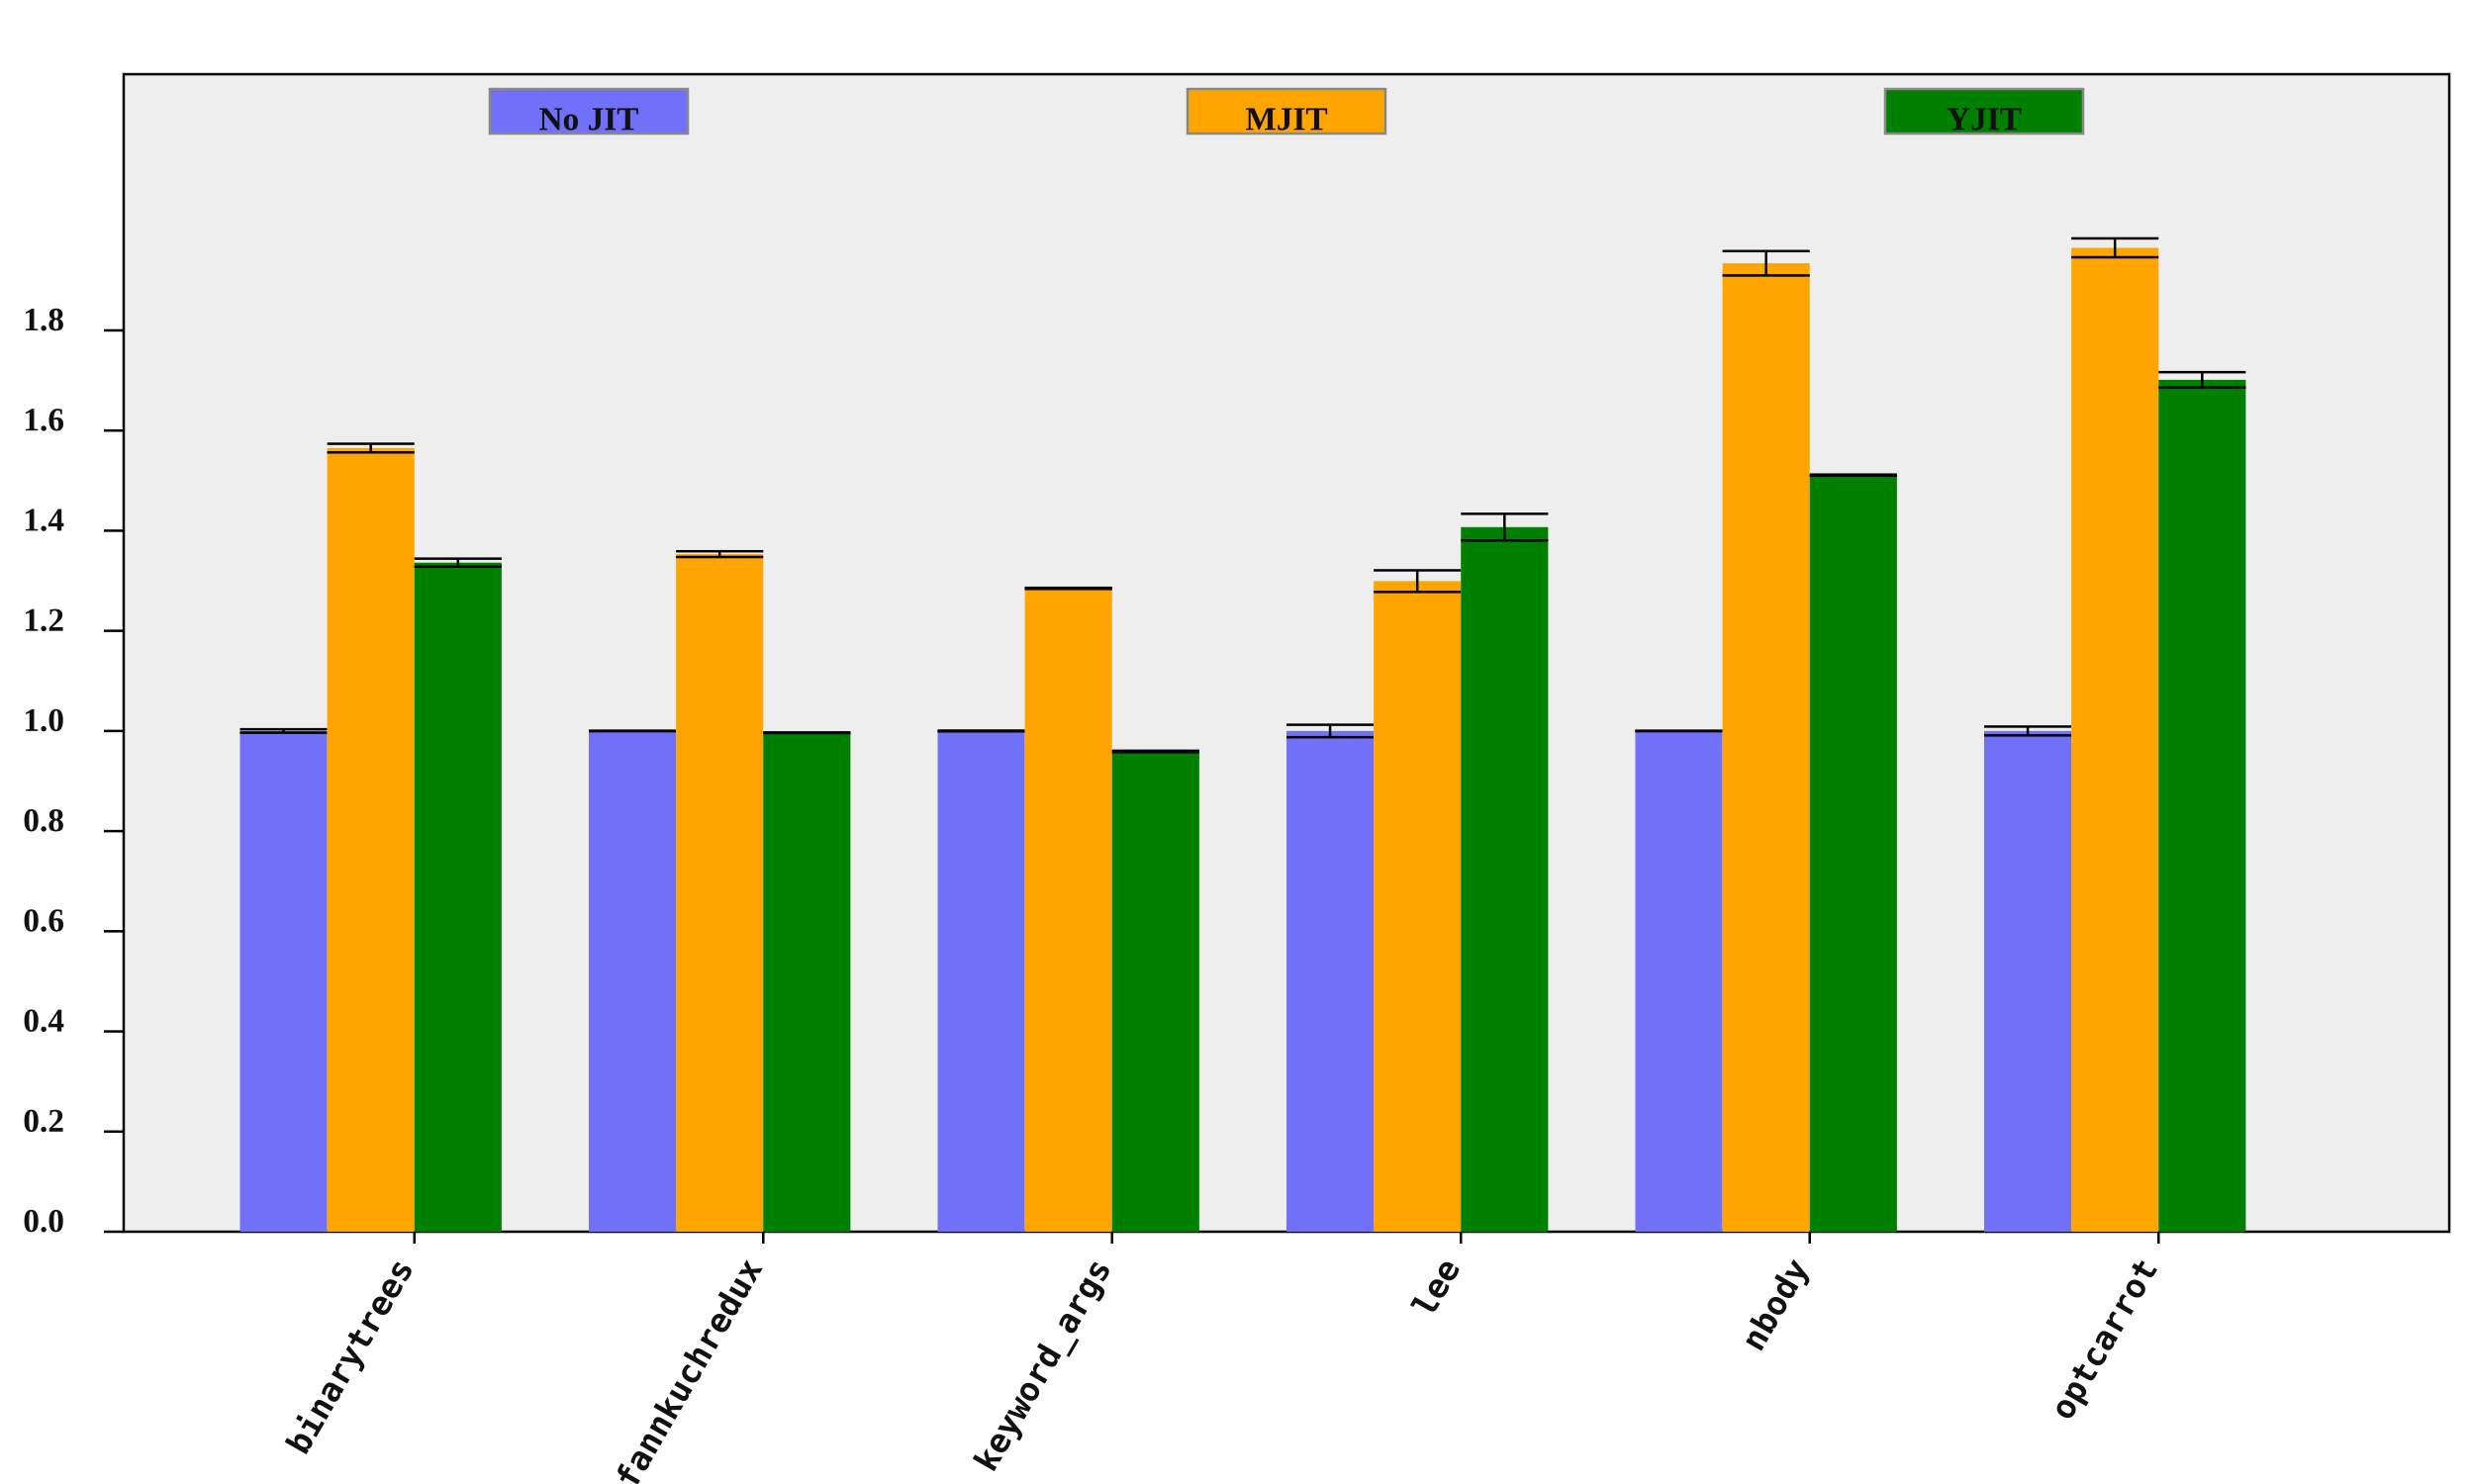
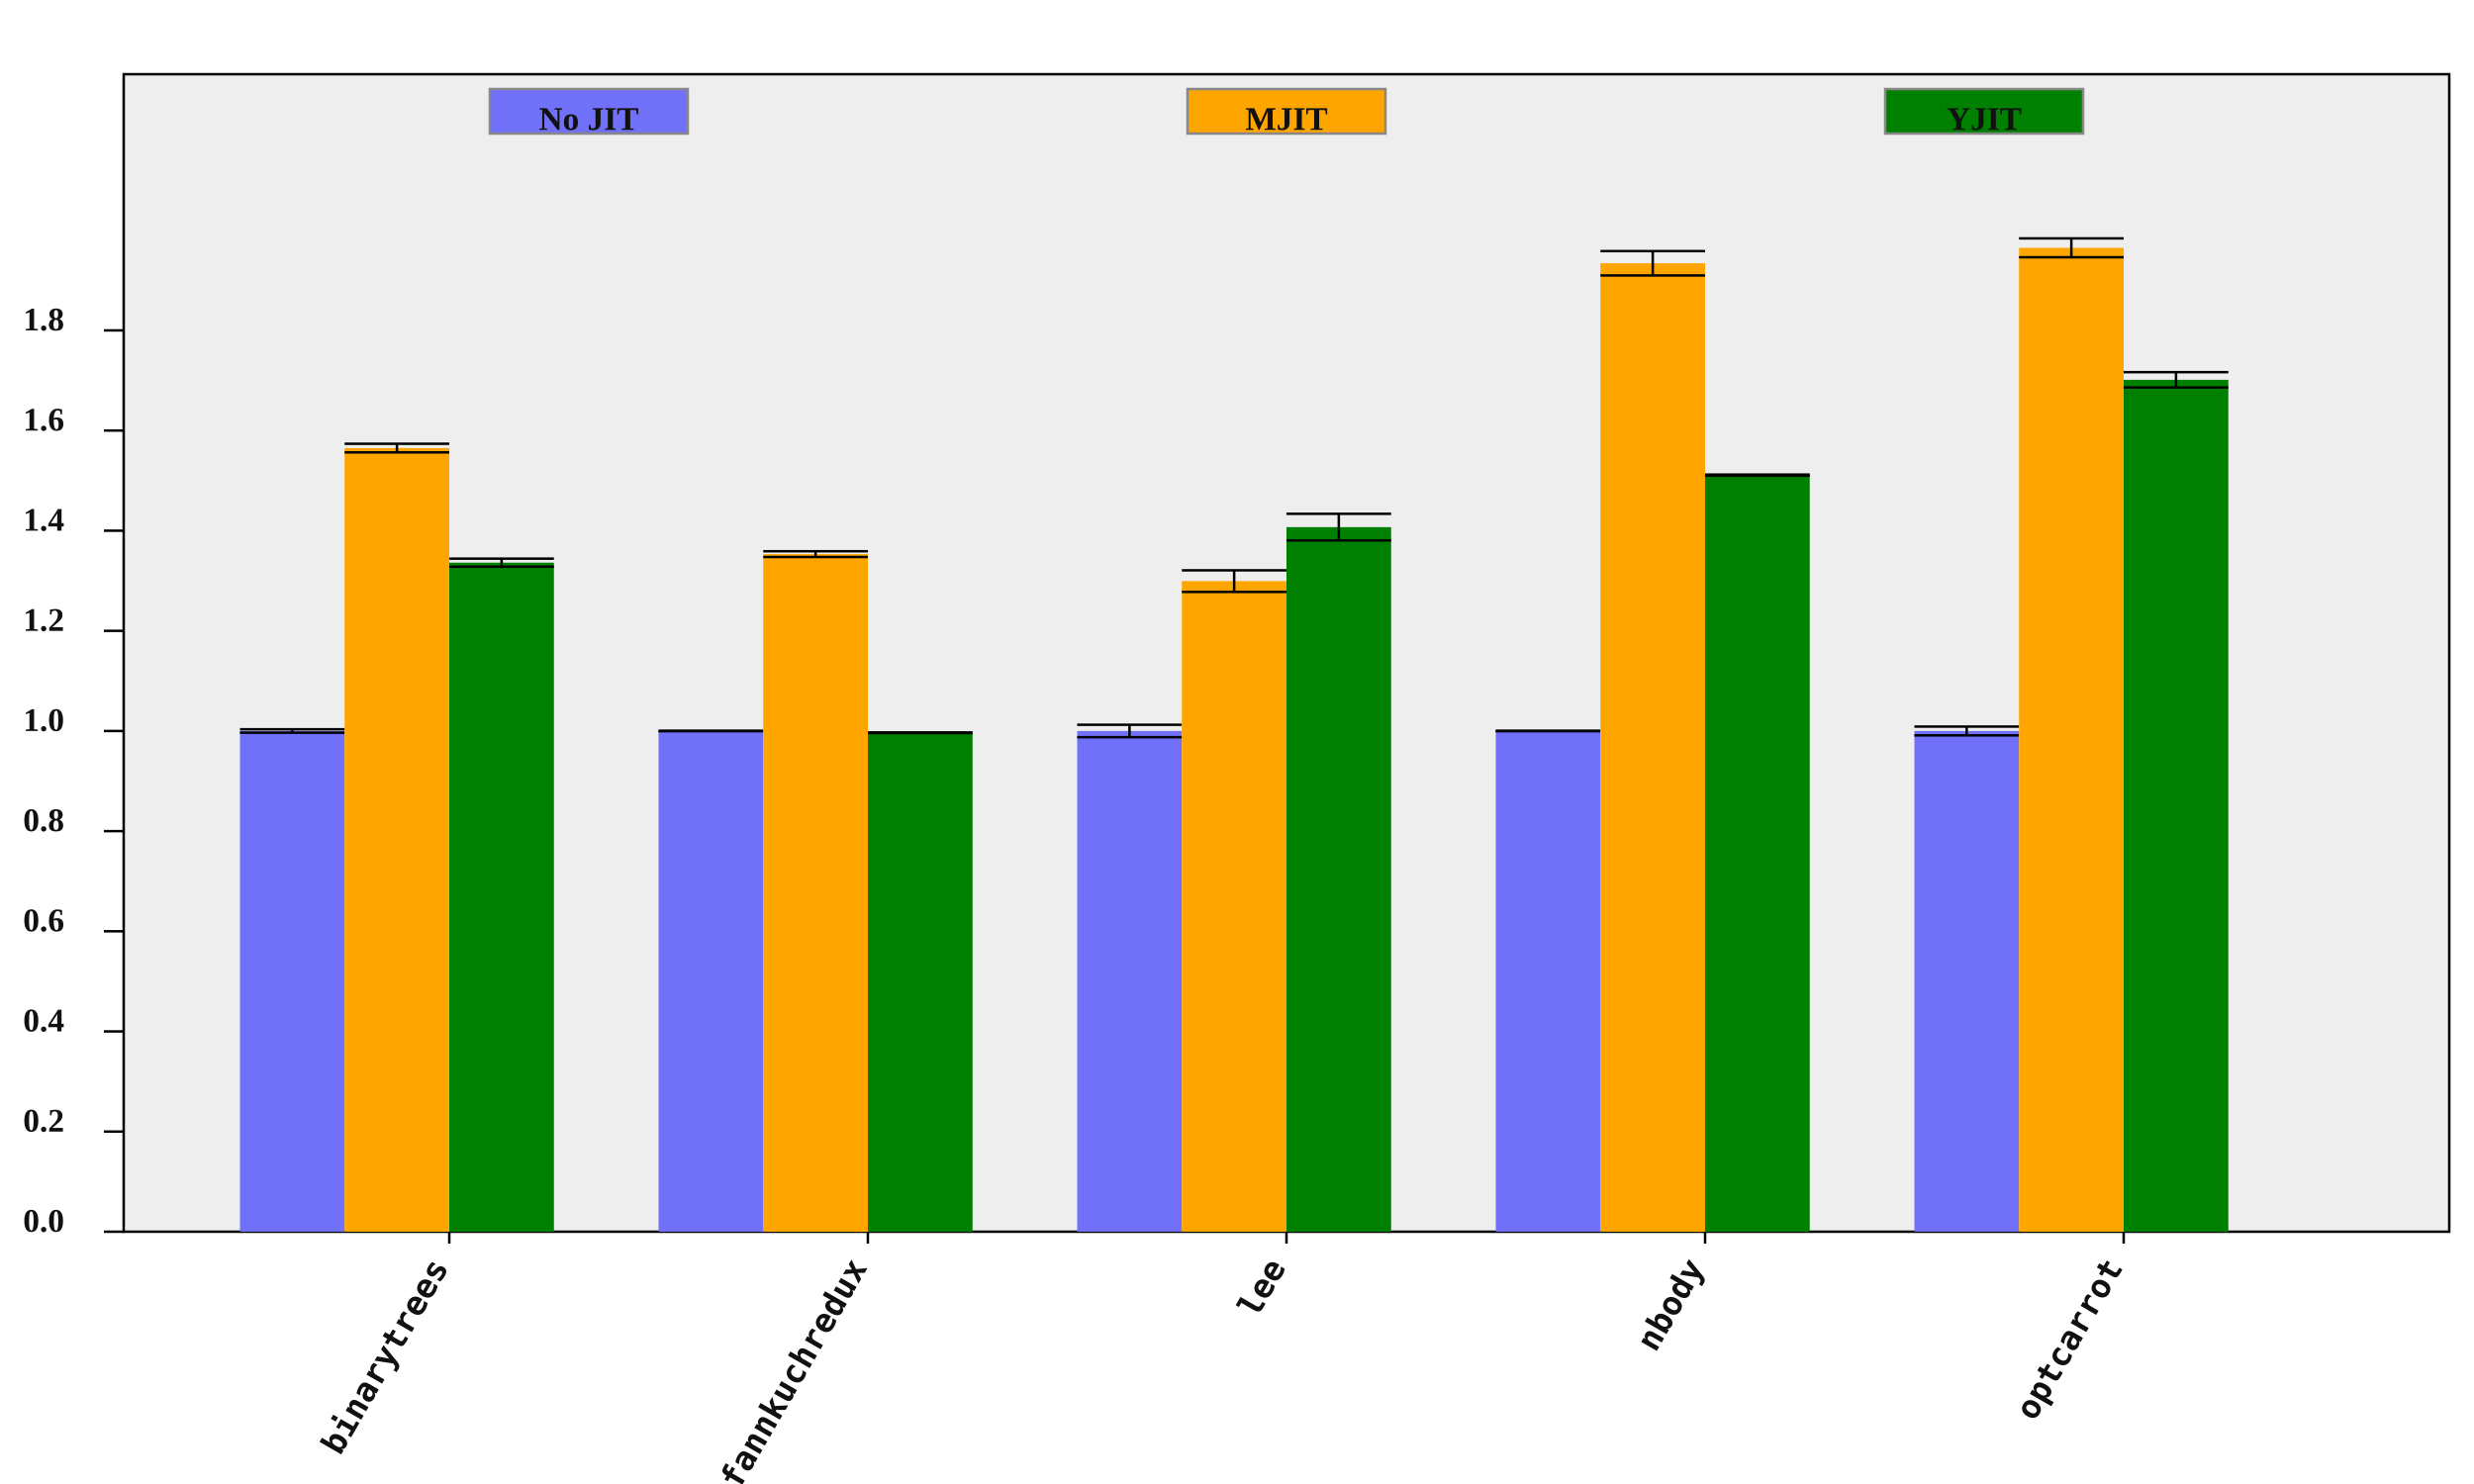
<svg xmlns="http://www.w3.org/2000/svg" viewBox="0 0 1000 600" width="100%" height="100%">
  <rect x="50.0" y="30.0" width="940.0" height="468" stroke="#000" fill="#EEE" />
  <line x1="42.0" y1="498" x2="50.0" y2="498" stroke="#000" />
  <text x="26" y="498" text-anchor="end" font-weight="bold" font-size="small" fill="#111">
0.0
</text>
  <line x1="42.0" y1="457.51" x2="50.0" y2="457.51" stroke="#000" />
  <text x="26" y="457.51" text-anchor="end" font-weight="bold" font-size="small" fill="#111">
0.2
</text>
  <line x1="42.0" y1="417.019" x2="50.0" y2="417.019" stroke="#000" />
  <text x="26" y="417.019" text-anchor="end" font-weight="bold" font-size="small" fill="#111">
0.4
</text>
  <line x1="42.0" y1="376.529" x2="50.0" y2="376.529" stroke="#000" />
  <text x="26" y="376.529" text-anchor="end" font-weight="bold" font-size="small" fill="#111">
0.6
</text>
  <line x1="42.0" y1="336.038" x2="50.0" y2="336.038" stroke="#000" />
  <text x="26" y="336.038" text-anchor="end" font-weight="bold" font-size="small" fill="#111">
0.8
</text>
  <line x1="42.0" y1="295.548" x2="50.0" y2="295.548" stroke="#000" />
  <text x="26" y="295.548" text-anchor="end" font-weight="bold" font-size="small" fill="#111">
1.0
</text>
  <line x1="42.0" y1="255.057" x2="50.0" y2="255.057" stroke="#000" />
  <text x="26" y="255.057" text-anchor="end" font-weight="bold" font-size="small" fill="#111">
1.2
</text>
  <line x1="42.0" y1="214.567" x2="50.0" y2="214.567" stroke="#000" />
  <text x="26" y="214.567" text-anchor="end" font-weight="bold" font-size="small" fill="#111">
1.4
</text>
  <line x1="42.0" y1="174.077" x2="50.0" y2="174.077" stroke="#000" />
  <text x="26" y="174.077" text-anchor="end" font-weight="bold" font-size="small" fill="#111">
1.6
</text>
  <line x1="42.0" y1="133.586" x2="50.0" y2="133.586" stroke="#000" />
  <text x="26" y="133.586" text-anchor="end" font-weight="bold" font-size="small" fill="#111">
1.8
</text>
  <rect x="198" y="36" width="80.0" height="18.0" fill="#7070f8" stroke="#888" />
  <text x="238.0" y="52.5" font-size="small" text-anchor="middle" font-weight="bold" fill="#111">
No JIT
</text>
  <rect x="480" y="36" width="80.0" height="18.0" fill="orange" stroke="#888" />
  <text x="520" y="52.5" font-size="small" text-anchor="middle" font-weight="bold" fill="#111">
MJIT
</text>
  <rect x="762" y="36" width="80.0" height="18.0" fill="green" stroke="#888" />
  <text x="802" y="52.5" font-size="small" text-anchor="middle" font-weight="bold" fill="#111">
YJIT
</text>
-   <rect x="97.0" y="295.548" width="35.25" height="202.452" fill="#7070f8" data-tooltip="1.00x No-JIT time (No JIT)" />
-   <line x1="97.0" y1="294.856" x2="132.25" y2="294.856" stroke="#000" />
-   <line x1="97.0" y1="296.24" x2="132.25" y2="296.24" stroke="#000" />
-   <line x1="114.625" y1="294.856" x2="114.625" y2="296.24" stroke="#000" />
-   <rect x="132.25" y="181.16" width="35.25" height="316.84" fill="orange" data-tooltip="1.57x No-JIT time (MJIT)" />
-   <line x1="132.25" y1="179.416" x2="167.5" y2="179.416" stroke="#000" />
-   <line x1="132.25" y1="182.904" x2="167.5" y2="182.904" stroke="#000" />
-   <line x1="149.875" y1="179.416" x2="149.875" y2="182.904" stroke="#000" />
-   <rect x="167.5" y="227.489" width="35.25" height="270.511" fill="green" data-tooltip="1.34x No-JIT time (YJIT)" />
-   <line x1="167.5" y1="225.863" x2="202.75" y2="225.863" stroke="#000" />
-   <line x1="167.5" y1="229.115" x2="202.75" y2="229.115" stroke="#000" />
-   <line x1="185.125" y1="225.863" x2="185.125" y2="229.115" stroke="#000" />
-   <line x1="167.5" y1="498.0" x2="167.5" y2="502.8" stroke="#000" />
-   <text x="167.5" y="512.4" fill="#111" font-size="small" font-family="monospace" font-weight="bold" text-anchor="end" transform="rotate(-60, 167.5, 512.4)">
+   <rect x="97.0" y="295.548" width="42.3" height="202.452" fill="#7070f8" data-tooltip="1.00x No-JIT time (No JIT)" />
+   <line x1="97.0" y1="294.856" x2="139.3" y2="294.856" stroke="#000" />
+   <line x1="97.0" y1="296.24" x2="139.3" y2="296.24" stroke="#000" />
+   <line x1="118.15" y1="294.856" x2="118.15" y2="296.24" stroke="#000" />
+   <rect x="139.3" y="181.16" width="42.3" height="316.84" fill="orange" data-tooltip="1.57x No-JIT time (MJIT)" />
+   <line x1="139.3" y1="179.416" x2="181.6" y2="179.416" stroke="#000" />
+   <line x1="139.3" y1="182.904" x2="181.6" y2="182.904" stroke="#000" />
+   <line x1="160.45" y1="179.416" x2="160.45" y2="182.904" stroke="#000" />
+   <rect x="181.6" y="227.489" width="42.3" height="270.511" fill="green" data-tooltip="1.34x No-JIT time (YJIT)" />
+   <line x1="181.6" y1="225.863" x2="223.9" y2="225.863" stroke="#000" />
+   <line x1="181.6" y1="229.115" x2="223.9" y2="229.115" stroke="#000" />
+   <line x1="202.75" y1="225.863" x2="202.75" y2="229.115" stroke="#000" />
+   <line x1="181.6" y1="498.0" x2="181.6" y2="502.8" stroke="#000" />
+   <text x="181.6" y="512.4" fill="#111" font-size="small" font-family="monospace" font-weight="bold" text-anchor="end" transform="rotate(-60, 181.6, 512.4)">
binarytrees
</text>
-   <rect x="238.0" y="295.548" width="35.25" height="202.452" fill="#7070f8" data-tooltip="1.00x No-JIT time (No JIT)" />
-   <line x1="238.0" y1="295.463" x2="273.25" y2="295.463" stroke="#000" />
-   <line x1="238.0" y1="295.632" x2="273.25" y2="295.632" stroke="#000" />
-   <line x1="255.625" y1="295.463" x2="255.625" y2="295.632" stroke="#000" />
-   <rect x="273.25" y="224.041" width="35.25" height="273.959" fill="orange" data-tooltip="1.35x No-JIT time (MJIT)" />
-   <line x1="273.25" y1="222.878" x2="308.5" y2="222.878" stroke="#000" />
-   <line x1="273.25" y1="225.204" x2="308.5" y2="225.204" stroke="#000" />
-   <line x1="290.875" y1="222.878" x2="290.875" y2="225.204" stroke="#000" />
-   <rect x="308.5" y="296.256" width="35.25" height="201.744" fill="green" data-tooltip="1.00x No-JIT time (YJIT)" />
-   <line x1="308.5" y1="296.136" x2="343.75" y2="296.136" stroke="#000" />
-   <line x1="308.5" y1="296.376" x2="343.75" y2="296.376" stroke="#000" />
-   <line x1="326.125" y1="296.136" x2="326.125" y2="296.376" stroke="#000" />
-   <line x1="308.5" y1="498.0" x2="308.5" y2="502.8" stroke="#000" />
-   <text x="308.5" y="512.4" fill="#111" font-size="small" font-family="monospace" font-weight="bold" text-anchor="end" transform="rotate(-60, 308.5, 512.4)">
+   <rect x="266.2" y="295.548" width="42.3" height="202.452" fill="#7070f8" data-tooltip="1.00x No-JIT time (No JIT)" />
+   <line x1="266.2" y1="295.463" x2="308.5" y2="295.463" stroke="#000" />
+   <line x1="266.2" y1="295.632" x2="308.5" y2="295.632" stroke="#000" />
+   <line x1="287.35" y1="295.463" x2="287.35" y2="295.632" stroke="#000" />
+   <rect x="308.5" y="224.041" width="42.3" height="273.959" fill="orange" data-tooltip="1.35x No-JIT time (MJIT)" />
+   <line x1="308.5" y1="222.878" x2="350.8" y2="222.878" stroke="#000" />
+   <line x1="308.5" y1="225.204" x2="350.8" y2="225.204" stroke="#000" />
+   <line x1="329.65" y1="222.878" x2="329.65" y2="225.204" stroke="#000" />
+   <rect x="350.8" y="296.256" width="42.3" height="201.744" fill="green" data-tooltip="1.00x No-JIT time (YJIT)" />
+   <line x1="350.8" y1="296.136" x2="393.1" y2="296.136" stroke="#000" />
+   <line x1="350.8" y1="296.376" x2="393.1" y2="296.376" stroke="#000" />
+   <line x1="371.95" y1="296.136" x2="371.95" y2="296.376" stroke="#000" />
+   <line x1="350.8" y1="498.0" x2="350.8" y2="502.8" stroke="#000" />
+   <text x="350.8" y="512.4" fill="#111" font-size="small" font-family="monospace" font-weight="bold" text-anchor="end" transform="rotate(-60, 350.8, 512.4)">
fannkuchredux
</text>
-   <rect x="379.0" y="295.548" width="35.25" height="202.452" fill="#7070f8" data-tooltip="1.00x No-JIT time (No JIT)" />
-   <line x1="379.0" y1="295.387" x2="414.25" y2="295.387" stroke="#000" />
-   <line x1="379.0" y1="295.708" x2="414.25" y2="295.708" stroke="#000" />
-   <line x1="396.625" y1="295.387" x2="396.625" y2="295.708" stroke="#000" />
-   <rect x="414.25" y="237.895" width="35.25" height="260.105" fill="orange" data-tooltip="1.28x No-JIT time (MJIT)" />
-   <line x1="414.25" y1="237.672" x2="449.5" y2="237.672" stroke="#000" />
-   <line x1="414.25" y1="238.118" x2="449.5" y2="238.118" stroke="#000" />
-   <line x1="431.875" y1="237.672" x2="431.875" y2="238.118" stroke="#000" />
-   <rect x="449.5" y="303.834" width="35.25" height="194.166" fill="green" data-tooltip="0.96x No-JIT time (YJIT)" />
-   <line x1="449.5" y1="303.533" x2="484.75" y2="303.533" stroke="#000" />
-   <line x1="449.5" y1="304.136" x2="484.75" y2="304.136" stroke="#000" />
-   <line x1="467.125" y1="303.533" x2="467.125" y2="304.136" stroke="#000" />
-   <line x1="449.5" y1="498.0" x2="449.5" y2="502.8" stroke="#000" />
-   <text x="449.5" y="512.4" fill="#111" font-size="small" font-family="monospace" font-weight="bold" text-anchor="end" transform="rotate(-60, 449.5, 512.4)">
- keyword_args
- </text>
-   <rect x="520" y="295.548" width="35.25" height="202.452" fill="#7070f8" data-tooltip="1.00x No-JIT time (No JIT)" />
-   <line x1="520" y1="293.035" x2="555.25" y2="293.035" stroke="#000" />
-   <line x1="520" y1="298.06" x2="555.25" y2="298.06" stroke="#000" />
-   <line x1="537.625" y1="293.035" x2="537.625" y2="298.06" stroke="#000" />
-   <rect x="555.25" y="234.957" width="35.25" height="263.043" fill="orange" data-tooltip="1.30x No-JIT time (MJIT)" />
-   <line x1="555.25" y1="230.591" x2="590.5" y2="230.591" stroke="#000" />
-   <line x1="555.25" y1="239.323" x2="590.5" y2="239.323" stroke="#000" />
-   <line x1="572.875" y1="230.591" x2="572.875" y2="239.323" stroke="#000" />
-   <rect x="590.5" y="213.127" width="35.25" height="284.873" fill="green" data-tooltip="1.41x No-JIT time (YJIT)" />
-   <line x1="590.5" y1="207.734" x2="625.75" y2="207.734" stroke="#000" />
-   <line x1="590.5" y1="218.521" x2="625.75" y2="218.521" stroke="#000" />
-   <line x1="608.125" y1="207.734" x2="608.125" y2="218.521" stroke="#000" />
-   <line x1="590.5" y1="498.0" x2="590.5" y2="502.8" stroke="#000" />
-   <text x="590.5" y="512.4" fill="#111" font-size="small" font-family="monospace" font-weight="bold" text-anchor="end" transform="rotate(-60, 590.5, 512.4)">
+   <rect x="435.4" y="295.548" width="42.3" height="202.452" fill="#7070f8" data-tooltip="1.00x No-JIT time (No JIT)" />
+   <line x1="435.4" y1="293.035" x2="477.7" y2="293.035" stroke="#000" />
+   <line x1="435.4" y1="298.06" x2="477.7" y2="298.06" stroke="#000" />
+   <line x1="456.55" y1="293.035" x2="456.55" y2="298.06" stroke="#000" />
+   <rect x="477.7" y="234.957" width="42.3" height="263.043" fill="orange" data-tooltip="1.30x No-JIT time (MJIT)" />
+   <line x1="477.7" y1="230.591" x2="520.0" y2="230.591" stroke="#000" />
+   <line x1="477.7" y1="239.323" x2="520.0" y2="239.323" stroke="#000" />
+   <line x1="498.85" y1="230.591" x2="498.85" y2="239.323" stroke="#000" />
+   <rect x="520.0" y="213.127" width="42.3" height="284.873" fill="green" data-tooltip="1.41x No-JIT time (YJIT)" />
+   <line x1="520.0" y1="207.734" x2="562.3" y2="207.734" stroke="#000" />
+   <line x1="520.0" y1="218.521" x2="562.3" y2="218.521" stroke="#000" />
+   <line x1="541.15" y1="207.734" x2="541.15" y2="218.521" stroke="#000" />
+   <line x1="520.0" y1="498.0" x2="520.0" y2="502.8" stroke="#000" />
+   <text x="520.0" y="512.4" fill="#111" font-size="small" font-family="monospace" font-weight="bold" text-anchor="end" transform="rotate(-60, 520.0, 512.4)">
lee
</text>
-   <rect x="661" y="295.548" width="35.25" height="202.452" fill="#7070f8" data-tooltip="1.00x No-JIT time (No JIT)" />
-   <line x1="661" y1="295.465" x2="696.25" y2="295.465" stroke="#000" />
-   <line x1="661" y1="295.631" x2="696.25" y2="295.631" stroke="#000" />
-   <line x1="678.625" y1="295.465" x2="678.625" y2="295.631" stroke="#000" />
-   <rect x="696.25" y="106.445" width="35.25" height="391.555" fill="orange" data-tooltip="1.93x No-JIT time (MJIT)" />
-   <line x1="696.25" y1="101.52" x2="731.5" y2="101.52" stroke="#000" />
-   <line x1="696.25" y1="111.37" x2="731.5" y2="111.37" stroke="#000" />
-   <line x1="713.875" y1="101.52" x2="713.875" y2="111.37" stroke="#000" />
-   <rect x="731.5" y="192.105" width="35.25" height="305.895" fill="green" data-tooltip="1.51x No-JIT time (YJIT)" />
-   <line x1="731.5" y1="191.881" x2="766.75" y2="191.881" stroke="#000" />
-   <line x1="731.5" y1="192.329" x2="766.75" y2="192.329" stroke="#000" />
-   <line x1="749.125" y1="191.881" x2="749.125" y2="192.329" stroke="#000" />
-   <line x1="731.5" y1="498.0" x2="731.5" y2="502.8" stroke="#000" />
-   <text x="731.5" y="512.4" fill="#111" font-size="small" font-family="monospace" font-weight="bold" text-anchor="end" transform="rotate(-60, 731.5, 512.4)">
+   <rect x="604.6" y="295.548" width="42.3" height="202.452" fill="#7070f8" data-tooltip="1.00x No-JIT time (No JIT)" />
+   <line x1="604.6" y1="295.465" x2="646.9" y2="295.465" stroke="#000" />
+   <line x1="604.6" y1="295.631" x2="646.9" y2="295.631" stroke="#000" />
+   <line x1="625.75" y1="295.465" x2="625.75" y2="295.631" stroke="#000" />
+   <rect x="646.9" y="106.445" width="42.3" height="391.555" fill="orange" data-tooltip="1.93x No-JIT time (MJIT)" />
+   <line x1="646.9" y1="101.52" x2="689.2" y2="101.52" stroke="#000" />
+   <line x1="646.9" y1="111.37" x2="689.2" y2="111.37" stroke="#000" />
+   <line x1="668.05" y1="101.52" x2="668.05" y2="111.37" stroke="#000" />
+   <rect x="689.2" y="192.105" width="42.3" height="305.895" fill="green" data-tooltip="1.51x No-JIT time (YJIT)" />
+   <line x1="689.2" y1="191.881" x2="731.5" y2="191.881" stroke="#000" />
+   <line x1="689.2" y1="192.329" x2="731.5" y2="192.329" stroke="#000" />
+   <line x1="710.35" y1="191.881" x2="710.35" y2="192.329" stroke="#000" />
+   <line x1="689.2" y1="498.0" x2="689.2" y2="502.8" stroke="#000" />
+   <text x="689.2" y="512.4" fill="#111" font-size="small" font-family="monospace" font-weight="bold" text-anchor="end" transform="rotate(-60, 689.2, 512.4)">
nbody
</text>
-   <rect x="802" y="295.548" width="35.25" height="202.452" fill="#7070f8" data-tooltip="1.00x No-JIT time (No JIT)" />
-   <line x1="802" y1="293.768" x2="837.25" y2="293.768" stroke="#000" />
-   <line x1="802" y1="297.328" x2="837.25" y2="297.328" stroke="#000" />
-   <line x1="819.625" y1="293.768" x2="819.625" y2="297.328" stroke="#000" />
-   <rect x="837.25" y="100.2" width="35.25" height="397.8" fill="orange" data-tooltip="1.96x No-JIT time (MJIT)" />
-   <line x1="837.25" y1="96.386" x2="872.5" y2="96.386" stroke="#000" />
-   <line x1="837.25" y1="104.014" x2="872.5" y2="104.014" stroke="#000" />
-   <line x1="854.875" y1="96.386" x2="854.875" y2="104.014" stroke="#000" />
-   <rect x="872.5" y="153.562" width="35.25" height="344.438" fill="green" data-tooltip="1.70x No-JIT time (YJIT)" />
-   <line x1="872.5" y1="150.468" x2="907.75" y2="150.468" stroke="#000" />
-   <line x1="872.5" y1="156.657" x2="907.75" y2="156.657" stroke="#000" />
-   <line x1="890.125" y1="150.468" x2="890.125" y2="156.657" stroke="#000" />
-   <line x1="872.5" y1="498.0" x2="872.5" y2="502.8" stroke="#000" />
-   <text x="872.5" y="512.4" fill="#111" font-size="small" font-family="monospace" font-weight="bold" text-anchor="end" transform="rotate(-60, 872.5, 512.4)">
+   <rect x="773.8" y="295.548" width="42.3" height="202.452" fill="#7070f8" data-tooltip="1.00x No-JIT time (No JIT)" />
+   <line x1="773.8" y1="293.768" x2="816.1" y2="293.768" stroke="#000" />
+   <line x1="773.8" y1="297.328" x2="816.1" y2="297.328" stroke="#000" />
+   <line x1="794.95" y1="293.768" x2="794.95" y2="297.328" stroke="#000" />
+   <rect x="816.1" y="100.2" width="42.3" height="397.8" fill="orange" data-tooltip="1.96x No-JIT time (MJIT)" />
+   <line x1="816.1" y1="96.386" x2="858.4" y2="96.386" stroke="#000" />
+   <line x1="816.1" y1="104.014" x2="858.4" y2="104.014" stroke="#000" />
+   <line x1="837.25" y1="96.386" x2="837.25" y2="104.014" stroke="#000" />
+   <rect x="858.4" y="153.562" width="42.3" height="344.438" fill="green" data-tooltip="1.70x No-JIT time (YJIT)" />
+   <line x1="858.4" y1="150.468" x2="900.7" y2="150.468" stroke="#000" />
+   <line x1="858.4" y1="156.657" x2="900.7" y2="156.657" stroke="#000" />
+   <line x1="879.55" y1="150.468" x2="879.55" y2="156.657" stroke="#000" />
+   <line x1="858.4" y1="498.0" x2="858.4" y2="502.8" stroke="#000" />
+   <text x="858.4" y="512.4" fill="#111" font-size="small" font-family="monospace" font-weight="bold" text-anchor="end" transform="rotate(-60, 858.4, 512.4)">
optcarrot
</text>
</svg>
